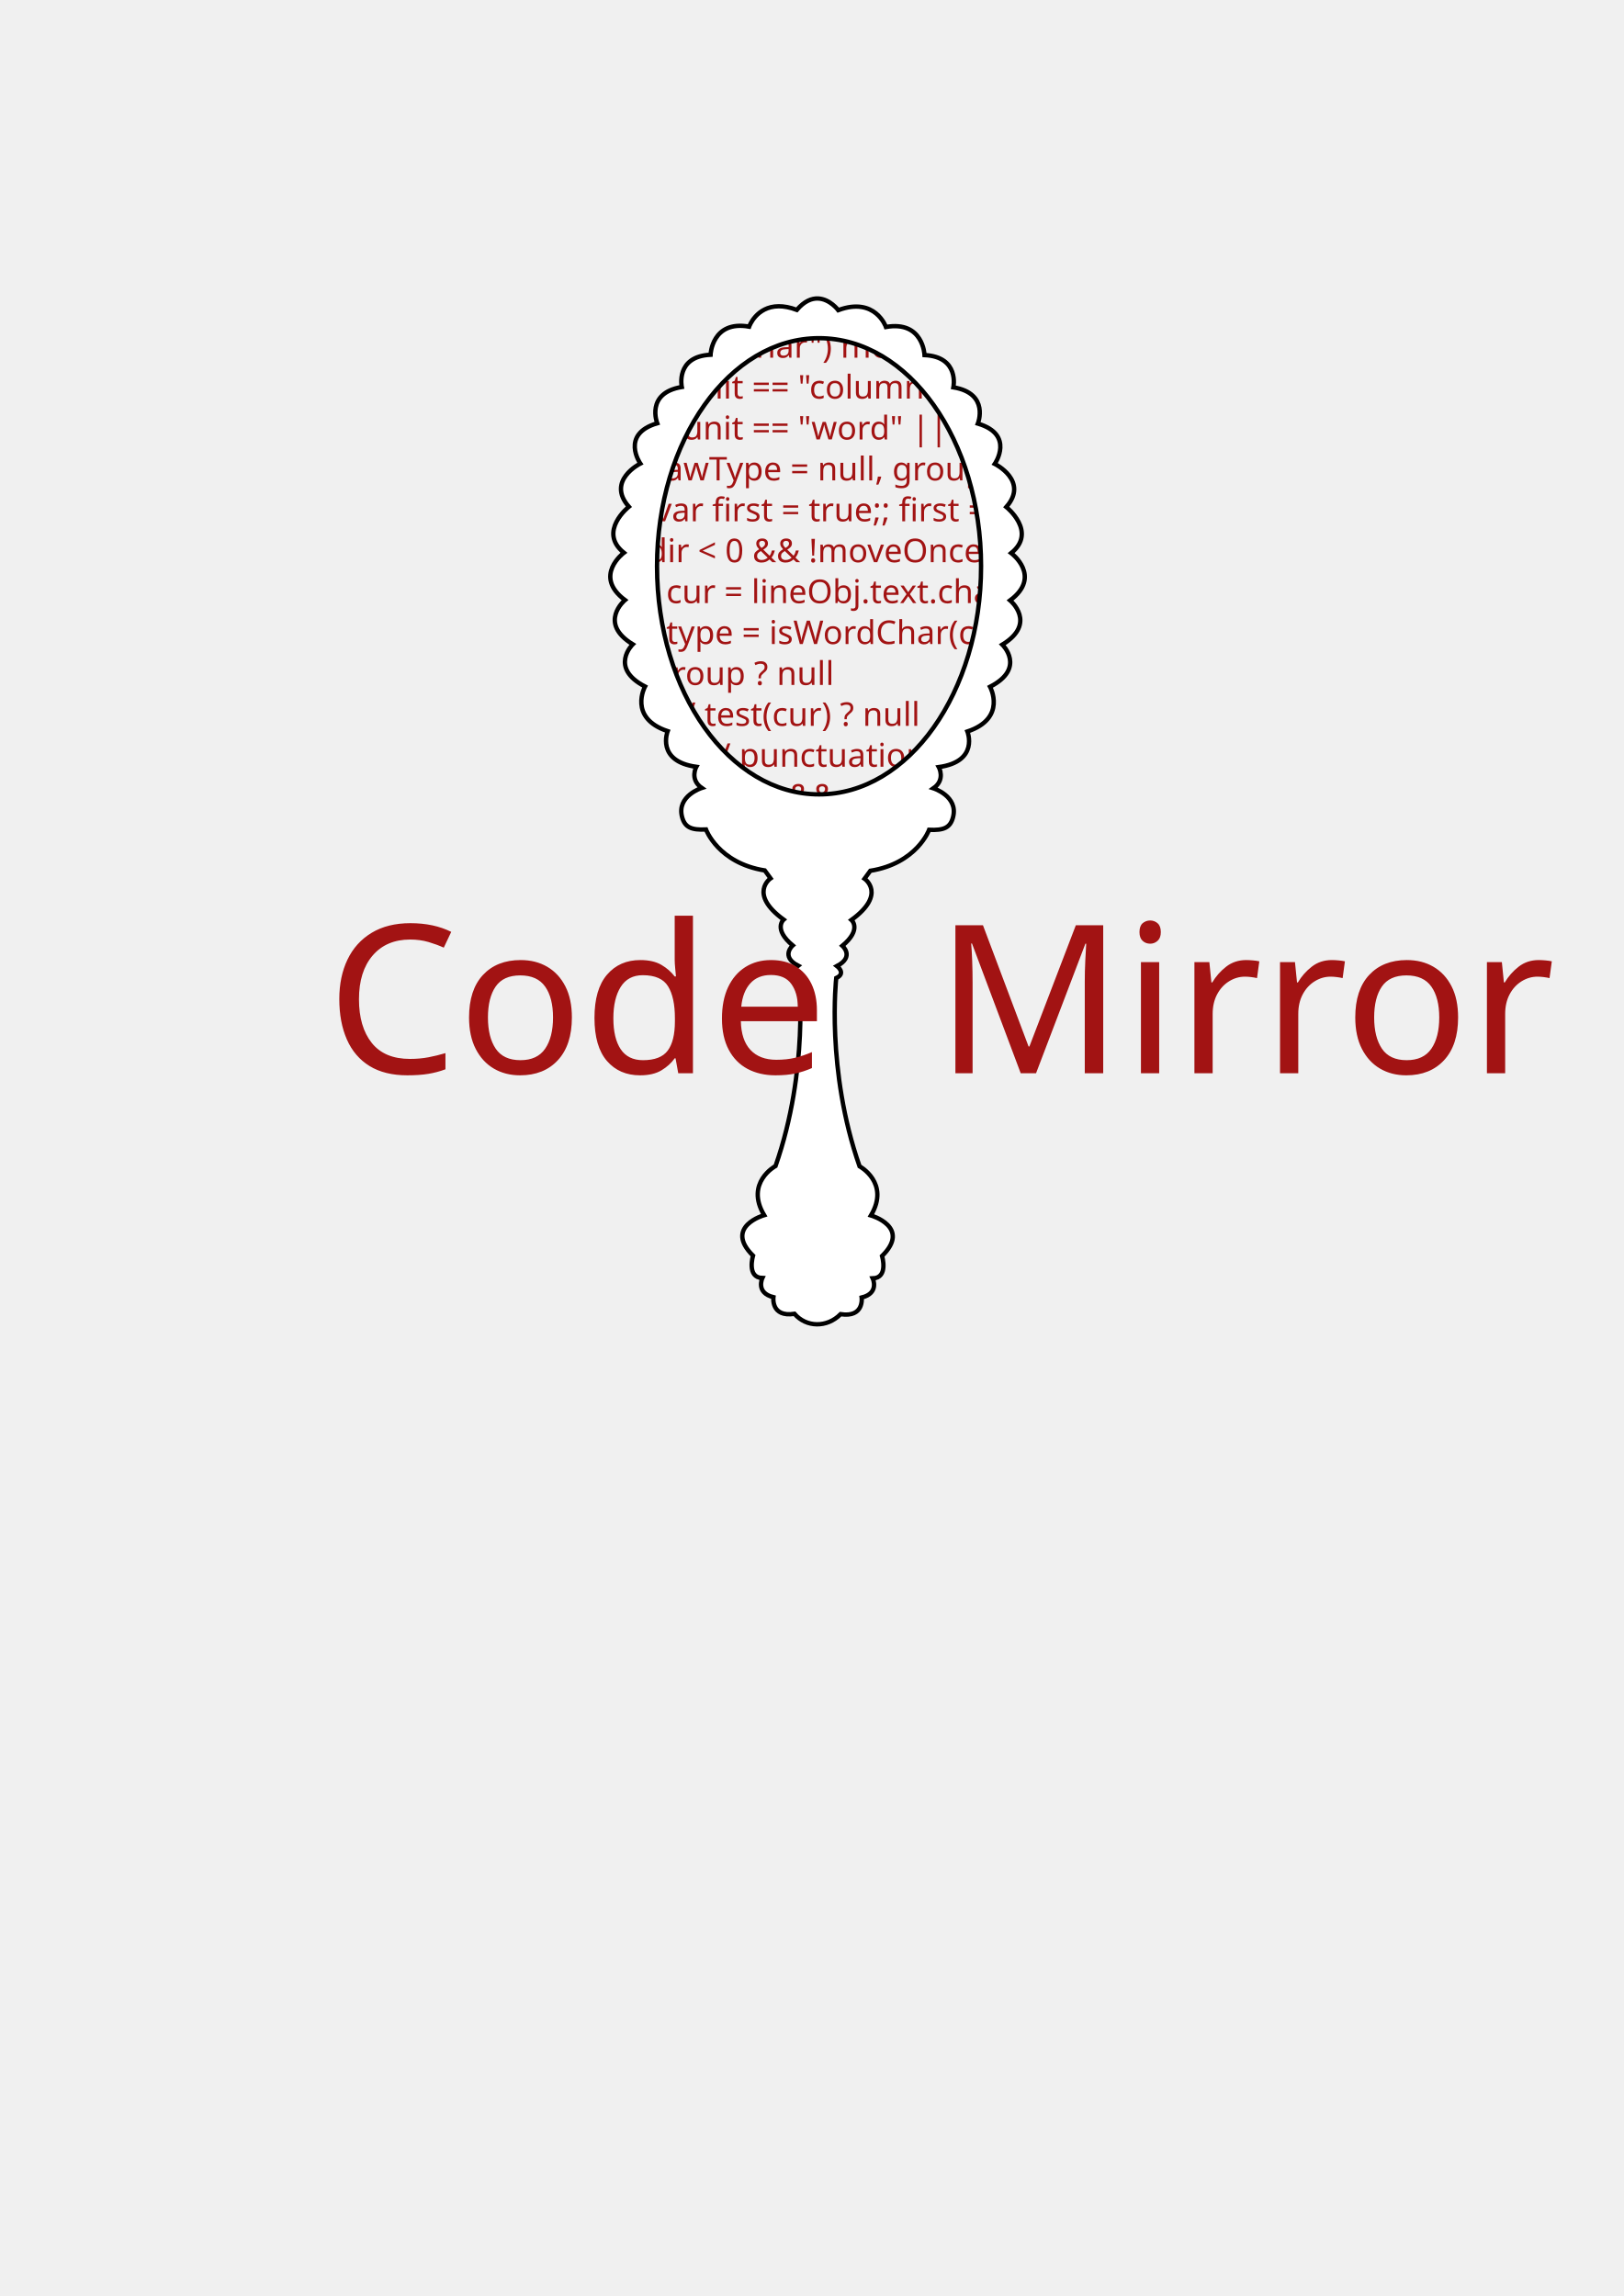
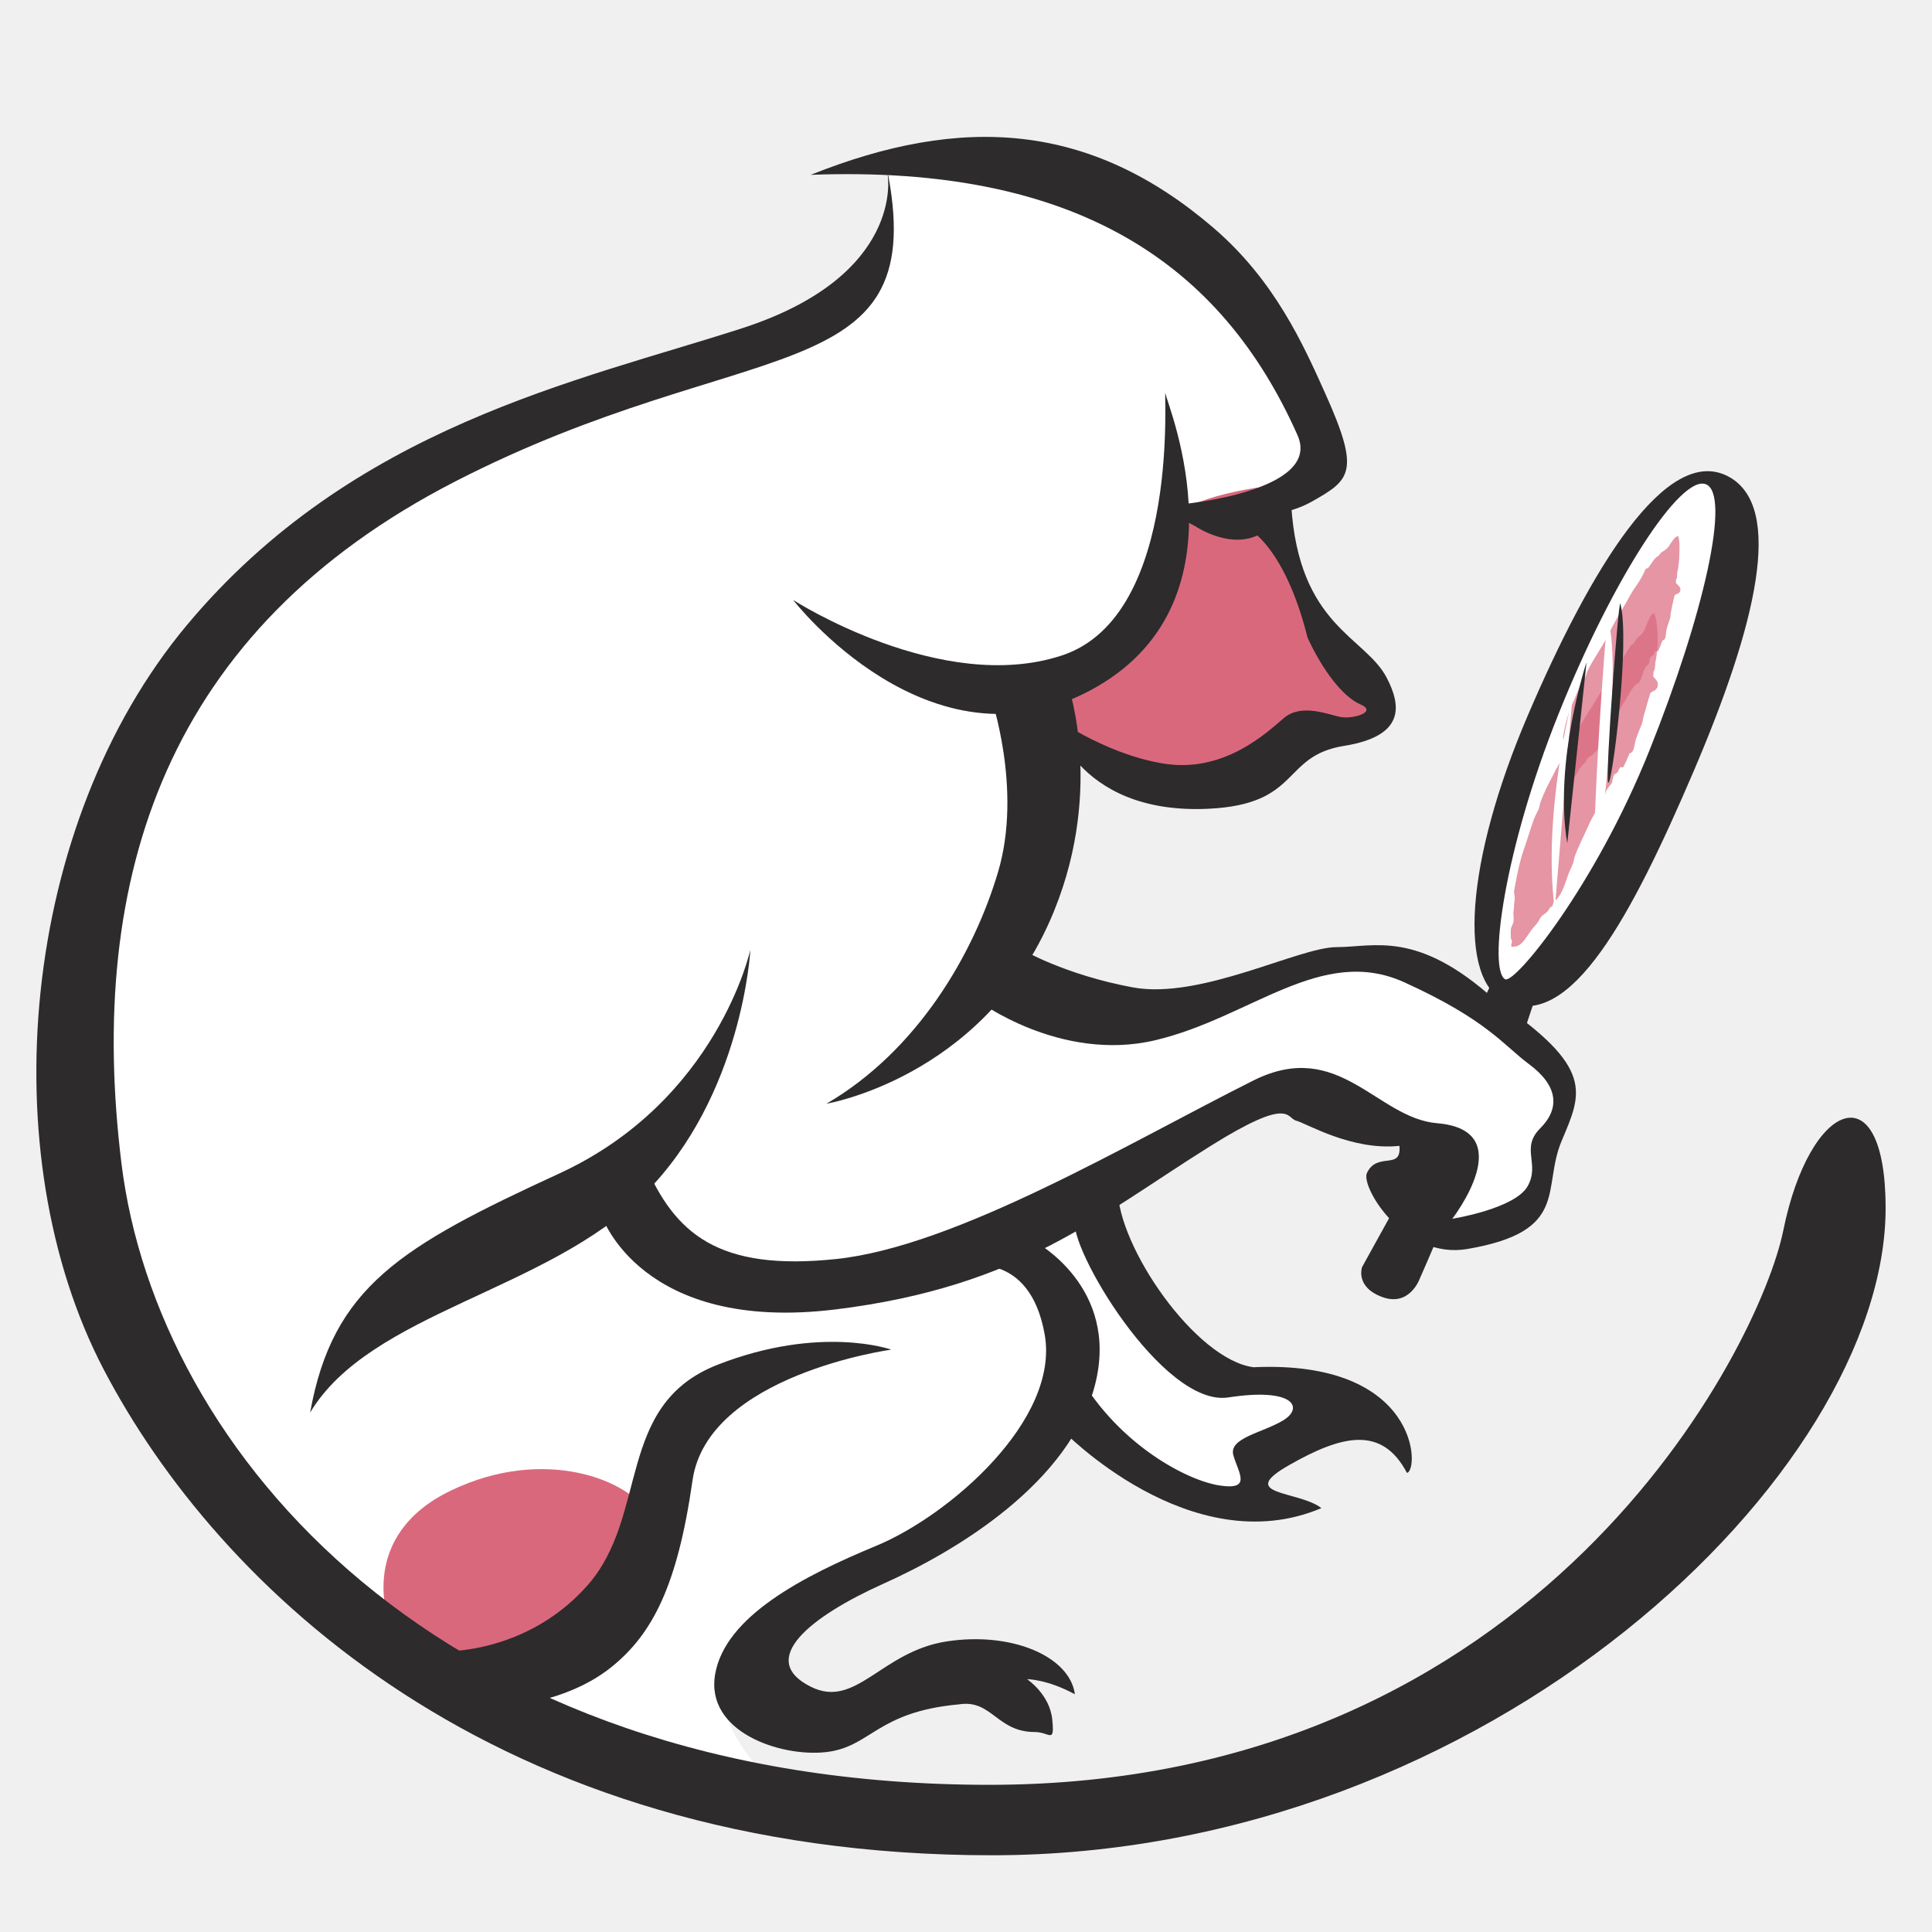
- <svg xmlns="http://www.w3.org/2000/svg" width="744.094" height="1052.362" id="svg2" version="1.1">
-   <defs id="defs4">
-     <clipPath clipPathUnits="userSpaceOnUse" id="clipPath4138">
-       <path transform="matrix(1.05,0,0,1,-290.7616,27.92713)" d="m 705.086,231.613 a 70.711,104.551 0 1 1 -141.421,0 70.711,104.551 0 1 1 141.421,0 z" id="path4140" style="fill:#ffffff;fill-opacity:1;stroke:none" />
+ <svg xmlns="http://www.w3.org/2000/svg" id="svg2" version="1.1" width="640" height="640" xml:space="preserve">
+   <defs id="defs6">
+     <clipPath clipPathUnits="userSpaceOnUse" id="clipPath16">
+       <path d="M 0,512 512,512 512,0 0,0 0,512 z" id="path18" />
+     </clipPath>
+     <clipPath clipPathUnits="userSpaceOnUse" id="clipPath40">
+       <path d="m 435.607,369.899 31.242,0 0,-64.782 -31.242,0 0,64.782 z" id="path42" />
+     </clipPath>
+     <clipPath clipPathUnits="userSpaceOnUse" id="clipPath56">
+       <path d="m 421.796,349.477 39.074,0 0,-88.423 -39.074,0 0,88.423 z" id="path58" />
    </clipPath>
  </defs>
-   <g id="layer1">
-     <text xml:space="preserve" style="font-size:15px;font-style:normal;font-variant:normal;font-weight:normal;font-stretch:normal;line-height:125%;letter-spacing:0px;word-spacing:0px;fill:#a21313;fill-opacity:1;stroke:none;font-family:Ubuntu Mono;-inkscape-font-specification:Ubuntu Mono" x="247.487" y="163.428" id="text4006" clip-path="url(#clipPath4138)" transform="translate(0.5050729,0.505076)">
-       <tspan id="tspan4008" x="247.487" y="163.428">    if (unit == "char") moveOnce();</tspan>
-       <tspan x="247.487" y="182.178" id="tspan4010">    else if (unit == "column") moveOnce(true);</tspan>
-       <tspan x="247.487" y="200.928" id="tspan4012">    else if (unit == "word" || unit == "group") {</tspan>
-       <tspan x="247.487" y="219.678" id="tspan4014">      var sawType = null, group = unit == "group";</tspan>
-       <tspan x="247.487" y="238.428" id="tspan4016">      for (var first = true;; first = false) {</tspan>
-       <tspan x="247.487" y="257.178" id="tspan4018">        if (dir &lt; 0 &amp;&amp; !moveOnce(!first)) break;</tspan>
-       <tspan x="247.487" y="275.928" id="tspan4020">        var cur = lineObj.text.charAt(ch) || "\n";</tspan>
-       <tspan x="247.487" y="294.678" id="tspan4022">        var type = isWordChar(cur) ? "w"</tspan>
-       <tspan x="247.487" y="313.428" id="tspan4024">          : !group ? null</tspan>
-       <tspan x="247.487" y="332.178" id="tspan4026">          : /\s/.test(cur) ? null</tspan>
-       <tspan x="247.487" y="350.928" id="tspan4028">          : "p"; // punctuation</tspan>
-       <tspan x="247.487" y="369.678" id="tspan4046">        if (sawType &amp;&amp; sawType</tspan>
-     </text>
-     <path style="fill:#ffffff;fill-opacity:1;stroke:#000000;stroke-opacity:1;stroke-width:2;stroke-miterlimit:4;stroke-dasharray:none" d="M 374.844 136.812 C 371.969 136.71 368.643 137.979 365.156 142.031 C 361.971 140.846 359.223 140.356 356.844 140.375 C 346.532 140.456 343.312 149.719 343.312 149.719 C 326.223 146.679 325.625 162.594 325.625 162.594 C 309.432 163.371 312.438 177.375 312.438 177.375 C 295.679 180.157 301.188 194 301.188 194 C 284.108 199.046 293.438 212.469 293.438 212.469 C 293.438 212.469 277.682 220.313 288.188 232.25 C 288.188 232.25 273.818 243.633 285.906 253.344 C 285.906 253.344 271.579 263.975 286.406 275.031 C 286.406 275.031 273.841 285.48 289.969 295.312 C 289.969 295.312 278.924 306.071 295.594 314.656 C 295.594 314.656 287.708 329.019 305.969 335.125 C 305.969 335.125 300.475 348.889 319.094 351.469 C 319.094 351.469 315.902 357.196 321.594 361.156 C 321.594 361.156 310.044 364.787 312.562 374.406 C 313.834 379.262 316.827 380.492 323.531 380.188 C 323.531 380.188 329.096 395.548 350.469 398.969 L 353.125 402.594 C 353.125 402.594 342.806 409.641 359.125 421.5 C 359.125 421.5 354.161 425.743 363.281 433.344 C 363.281 433.344 357.541 438.336 365.75 442.625 C 365.75 442.625 361.358 445.962 366.094 448.125 C 366.094 448.125 370.883 490.183 355.406 534.438 C 355.406 534.438 341.287 542.048 350.188 556.969 C 350.188 556.969 331.597 562.241 345.094 575.531 C 345.094 575.531 342.055 585.562 349.375 585.781 C 349.375 585.781 346.16 592.546 354.438 594.562 C 354.438 594.562 353.179 603.881 364.094 602.188 C 369.448 608.41 378.927 608.705 385.219 602.344 C 396.134 604.037 394.875 594.719 394.875 594.719 C 403.152 592.702 399.938 585.938 399.938 585.938 C 407.258 585.718 404.219 575.688 404.219 575.688 C 417.716 562.397 399.125 557.094 399.125 557.094 C 408.025 542.173 393.906 534.562 393.906 534.562 C 378.43 490.308 383.219 448.281 383.219 448.281 C 387.954 446.118 383.562 442.781 383.562 442.781 C 391.771 438.492 386.031 433.5 386.031 433.5 C 395.151 425.899 390.188 421.656 390.188 421.656 C 406.507 409.797 396.188 402.75 396.188 402.75 L 398.844 399.125 C 420.216 395.704 425.781 380.344 425.781 380.344 C 432.486 380.648 435.479 379.418 436.75 374.562 C 439.268 364.943 427.75 361.312 427.75 361.312 C 433.442 357.352 430.219 351.594 430.219 351.594 C 448.838 349.014 443.344 335.281 443.344 335.281 C 461.604 329.175 453.719 314.781 453.719 314.781 C 470.389 306.196 459.344 295.469 459.344 295.469 C 475.471 285.637 462.906 275.188 462.906 275.188 C 477.734 264.131 463.406 253.5 463.406 253.5 C 475.495 243.789 461.156 232.375 461.156 232.375 C 471.662 220.438 455.875 212.625 455.875 212.625 C 455.875 212.625 465.204 199.202 448.125 194.156 C 448.125 194.156 453.665 180.313 436.906 177.531 C 436.906 177.531 439.881 163.527 423.688 162.75 C 423.688 162.75 423.089 146.836 406 149.875 C 406 149.875 401.147 135.835 384.156 142.156 C 384.156 142.156 380.333 137.008 374.844 136.812 z M 375.344 155 C 416.349 155 449.594 201.789 449.594 259.531 C 449.594 317.273 416.349 364.094 375.344 364.094 C 334.339 364.094 301.094 317.273 301.094 259.531 C 301.094 201.789 334.339 155 375.344 155 z " id="rect3058" />
-     <text id="text4207" y="491.914" x="149.695" style="font-size:95px;font-style:normal;font-variant:normal;font-weight:normal;font-stretch:normal;line-height:125%;letter-spacing:0px;word-spacing:0px;fill:#a21313;fill-opacity:1;stroke:none;font-family:Source Sans;-inkscape-font-specification:Source Sans" xml:space="preserve">
-       <tspan y="491.914" x="149.695" id="tspan4209">Code  Mirror</tspan>
-     </text>
+   <g id="g10" transform="matrix(1.25,0,0,-1.25,0,640)">
+     <path id="path22" style="fill:#ffffff;fill-opacity:1;fill-rule:nonzero;stroke:none" d="m 233.98,469.374 c 0,0 7.014,-14.948 -2.949,-31.424 -4.979,-8.234 -130.508,-34.949 -179.508,-102.949 -30,-47 -76,-183 71,-273 66,-34 94,-33 94,-33 0,0 -44,31 -16,52 28,21 69,31 80,60 13,-10 34,-31 54,-29 -2,13 -7,18 9,20 16,2 24,2 24,2 0,0 -15,12 -32,13 -17,1 -49,34 -48,48 21,12 48,32 64,26 16,-6 32,-16 35,-25 0,-6 -3,-16 10,-8 13,8 10,13 15,24 5,11 6,13 -5,22 -11,9 -37,30 -58,24 -21,-6 -65,-23 -87,-2 9,20 23,52 16,74 13,10 28,21 30,39 15,2 47,11 41,27 -6,16 -48.593,87.169 -113.593,73.169" />
+     <path id="path26" style="fill:#ffffff;fill-opacity:1;fill-rule:nonzero;stroke:none" d="m 441.522,306.002 c 11,29 29,78 12,80 -17,2 -36,-44 -41,-56 -5,-12 -25,-72 -14,-80 11,-8 43,56 43,56" />
+     <path id="path30" style="fill:#da687d;fill-opacity:1;fill-rule:nonzero;stroke:none" d="m 348.522,384.002 c 3.13,4.919 5.821,0.645 -7.679,-0.355 -13.5,-1 -29.622,-5.185 -32.389,-11.048 -5.192,-11.002 -6.932,-38.097 -26.432,-44.097 -1,-7 0,-23 27.5,-26 27.5,-3 28.5,15 44.5,14.5 16,-0.5 14.5,5.5 9,10 -5.5,4.5 -24.5,35 -24.5,45 0,10 6.5,6.5 10,12" />
+     <path id="path34" style="fill:#da687d;fill-opacity:1;fill-rule:nonzero;stroke:none" d="m 103.022,82.502 c 0,0 -8.5,22.5 16.5,34.5 25,12 47.5,2.5 52,-6 4.5,-8.5 -7.5,-42.5 -50.5,-43 -10.5,8.5 -18,14.5 -18,14.5" />
+     <g id="g38" transform="translate(-21.47687,0)" />
+     <g id="g44" transform="translate(-21.47687,0)">
+       <g style="opacity:0.7" id="g46" clip-path="url(#clipPath40)">
+         <g id="g48" transform="translate(466.2583,369.8384)">
+           <path id="path50" style="fill:#da687d;fill-opacity:1;fill-rule:evenodd;stroke:none" d="M 0,0 C 0.423,-1.569 0.298,-3.199 0.255,-4.838 0.213,-6.452 0.062,-8.15 -0.349,-9.801 c 0.106,-0.377 -0.082,-0.814 -0.018,-1.201 -0.41,-0.515 -0.194,-0.903 -0.284,-1.354 0.661,-0.674 1.522,-1.313 1.152,-2.162 -0.259,-0.596 -0.874,-0.706 -1.464,-0.995 -0.389,-1.403 -0.709,-3.099 -1.028,-4.649 -0.097,-0.476 -0.044,-1.051 -0.187,-1.485 -0.334,-1.01 -0.691,-1.978 -0.971,-3.09 -0.237,-0.945 0.034,-2.689 -1.063,-2.811 -0.423,-1.049 -0.663,-1.841 -1.165,-2.83 -0.286,-0.163 -0.452,0.106 -0.692,0.009 -0.305,-0.348 -0.294,-0.823 -0.577,-1.114 -0.222,-0.229 -0.503,-0.163 -0.665,-0.385 -0.363,-0.5 -0.266,-1.24 -0.523,-1.902 -0.468,-0.4 -0.862,-0.905 -1.147,-1.478 -0.588,-1.179 -0.698,-2.681 -1.591,-3.593 -0.28,-0.286 -0.761,-0.365 -1.011,-0.647 -0.238,-0.269 -0.455,-0.665 -0.689,-0.98 -0.338,-0.452 -0.669,-1.045 -0.972,-1.583 -1.004,-1.787 -2.383,-3.71 -3.301,-5.664 -0.173,-0.369 -0.199,-0.805 -0.364,-1.165 -0.381,-0.827 -0.943,-1.579 -1.257,-2.333 -0.516,-1.239 -1.31,-3.339 -2.538,-4.42 -0.149,-0.131 -0.473,-0.254 -0.606,-0.414 -0.179,-0.215 -0.136,-0.568 -0.32,-0.808 -0.086,-0.113 -0.4,-0.164 -0.537,-0.302 -0.208,-0.211 -0.306,-0.481 -0.479,-0.639 -0.426,-0.388 -1.015,-0.555 -1.381,-0.959 -0.277,-0.306 -0.397,-0.743 -0.692,-1.127 -0.318,-0.413 -0.761,-0.784 -1.09,-1.202 -0.994,-1.264 -1.38,-2.8 -2.702,-3.396 -0.393,-0.178 -0.88,-0.12 -1.291,-0.241 -0.374,0.344 -0.078,0.818 -0.163,1.164 -0.055,0.222 -0.285,0.382 -0.346,0.583 -0.143,0.474 -0.347,1.336 -0.34,1.878 0.007,0.538 0.305,0.971 0.375,1.612 0.061,0.549 -0.137,1.246 -0.177,1.856 -0.021,0.306 0.064,0.624 0.059,0.956 -0.008,0.533 -0.066,0.801 0.008,1.442 0.086,0.743 -0.074,1.462 -0.171,2.152 0.342,1.705 0.531,3.008 1.09,4.919 0.258,0.881 0.721,2.367 1.18,3.346 0.886,1.895 1.64,3.964 2.6,5.945 0.319,0.656 0.825,1.196 1.139,1.852 0.182,0.381 0.211,0.828 0.395,1.215 1.617,3.398 3.877,6.233 5.565,9.731 1.399,2.859 2.88,5.418 4.745,8.545 0.842,1.415 1.568,2.917 2.434,4.086 0.66,0.891 1.632,2.413 2.334,3.916 0.278,0.596 0.269,1.073 1.005,1.102 0.758,0.948 1.326,2.018 2.119,2.824 0.2,0.202 0.51,0.303 0.733,0.498 0.26,0.228 0.383,0.57 0.638,0.778 0.541,0.441 1.432,0.832 2.035,1.659 0.16,0.22 0.229,0.451 0.406,0.682 0.414,0.539 1.191,1.866 1.81,2.013 C -0.241,0.085 -0.126,0.061 0,0" />
+         </g>
+       </g>
+     </g>
+     <g id="g54" transform="translate(-21.47687,0)" />
+     <g id="g60" transform="translate(-21.47687,0)">
+       <g style="opacity:0.7" id="g62" clip-path="url(#clipPath56)">
+         <g id="g64" transform="translate(459.8965,349.4487)">
+           <path id="path66" style="fill:#da687d;fill-opacity:1;fill-rule:evenodd;stroke:none" d="m 0,0 c 0.688,-1.936 0.765,-4.106 0.935,-6.266 -0.019,-2.14 -0.168,-4.579 -0.715,-6.943 0.098,-0.492 -0.155,-1.108 -0.109,-1.623 -0.519,-0.752 -0.295,-1.25 -0.438,-1.876 0.718,-0.835 1.666,-1.609 1.155,-2.836 -0.37,-0.846 -1.118,-1.037 -1.845,-1.479 -0.64,-1.905 -1.226,-4.263 -1.846,-6.305 -0.187,-0.635 -0.212,-1.395 -0.447,-1.977 -0.547,-1.362 -1.111,-2.656 -1.597,-4.101 -0.416,-1.238 -0.356,-3.498 -1.652,-3.689 -0.61,-1.355 -0.978,-2.373 -1.674,-3.651 -0.35,-0.217 -0.512,0.119 -0.801,-0.013 -0.392,-0.456 -0.442,-1.063 -0.795,-1.445 -0.269,-0.298 -0.585,-0.226 -0.785,-0.514 -0.449,-0.651 -0.386,-1.58 -0.723,-2.425 -0.282,-0.266 -0.546,-0.564 -0.784,-0.888 -0.119,-0.162 -0.233,-0.33 -0.337,-0.505 l -0.153,-0.266 -0.072,-0.136 -0.034,-0.069 -0.003,-0.004 0,-10e-4 c 0.099,0.238 0.028,0.066 0.05,0.119 l -10e-4,-0.002 -0.001,-10e-4 -0.004,-0.01 -0.008,-0.019 -0.016,-0.037 c -0.697,-1.635 -0.851,-3.63 -1.895,-4.955 -0.335,-0.421 -0.872,-0.577 -1.142,-0.971 -0.259,-0.375 -0.491,-0.912 -0.746,-1.347 -0.366,-0.625 -0.722,-1.432 -1.046,-2.164 -1.085,-2.456 -2.571,-5.274 -3.572,-8.03 -0.188,-0.523 -0.205,-1.106 -0.385,-1.617 -0.422,-1.173 -1.022,-2.273 -1.394,-3.342 -0.626,-1.753 -1.474,-4.727 -3.01,-6.377 -0.182,-0.2 -0.567,-0.415 -0.732,-0.65 -0.22,-0.315 -0.191,-0.786 -0.42,-1.137 -0.106,-0.164 -0.475,-0.275 -0.642,-0.48 -0.254,-0.313 -0.383,-0.69 -0.594,-0.926 -0.503,-0.581 -1.23,-0.865 -1.714,-1.438 -0.365,-0.435 -0.562,-1.029 -0.958,-1.568 -0.426,-0.578 -0.991,-1.104 -1.428,-1.683 -0.65,-0.928 -1.251,-1.786 -1.828,-2.608 -0.592,-0.813 -1.215,-1.514 -2.047,-1.884 -0.495,-0.219 -1.042,-0.12 -1.539,-0.256 -0.353,0.473 0.086,1.071 0.061,1.524 -0.018,0.288 -0.25,0.504 -0.28,0.766 -0.07,0.615 -0.141,1.712 -0.035,2.387 0.099,0.676 0.548,1.191 0.712,2.005 0.125,0.708 -0.034,1.591 -0.025,2.359 0.004,0.387 0.13,0.791 0.153,1.206 0.038,0.668 -0.008,0.999 0.13,1.795 0.163,0.922 -0.034,1.854 -0.121,2.709 0.426,2.191 0.686,3.806 1.265,6.362 0.273,1.176 0.786,3.104 1.265,4.488 0.472,1.315 0.904,2.681 1.347,4.063 0.445,1.4 0.906,2.841 1.424,4.249 0.347,0.939 0.896,1.734 1.274,2.728 0.213,0.565 0.249,1.192 0.465,1.767 0.475,1.25 0.99,2.514 1.541,3.656 0.553,1.123 1.13,2.228 1.711,3.336 l 0.938,1.807 c 0.326,0.58 0.653,1.161 0.981,1.745 0.649,1.172 1.283,2.367 1.886,3.609 1.027,1.966 2.073,3.828 3.188,5.725 1.116,1.844 2.324,3.757 3.629,5.817 1.158,1.853 2.248,3.825 3.357,5.355 0.827,1.167 2.173,3.163 3.042,5.126 0.342,0.78 0.349,1.38 1.197,1.482 0.907,1.274 1.649,2.697 2.452,3.773 0.214,0.276 0.563,0.445 0.808,0.722 0.286,0.323 0.408,0.762 0.693,1.065 0.582,0.653 1.672,1.277 2.21,2.569 0.151,0.332 0.198,0.653 0.368,1.006 0.397,0.822 1.098,2.779 1.78,3.145 C -0.284,0.044 -0.151,0.044 0,0" />
+         </g>
+       </g>
+     </g>
+     <path id="path70" style="fill:#ffffff;fill-opacity:1;fill-rule:nonzero;stroke:none" d="m 416.689,327.002 c 0,0 -8,-30.667 -4.667,-56 0.667,8 4.667,56 4.667,56" />
+     <path id="path74" style="fill:#ffffff;fill-opacity:1;fill-rule:nonzero;stroke:none" d="m 426.189,347.726 c -0.61,2.147 -4.597,-59.478 -3.432,-61.636 1.166,-2.159 7.147,48.575 3.432,61.636" />
+     <path id="path78" style="fill:#2d2b2c;fill-opacity:1;fill-rule:nonzero;stroke:none" d="m 235.249,465.604 c 0,0 4.667,-26.62 -38.667,-40.62 -43.333,-14 -103.061,-25.982 -147.06,-78.649 -44,-52.666 -52,-139.999 -22,-197.333 30,-57.333 103.333,-128.667 235.333,-128.667 132,0 236.853,101.506 236.853,171.506 0,36.667 -20.147,28.492 -27.114,-5.908 C 466.305,154.883 408.189,39.002 262.189,39.002 c -146,0 -220.667,88.667 -230,164.667 -9.334,76 11.899,141.469 88.566,180.802 76.667,39.334 125.32,23.664 114.653,80.997" />
+     <path id="path82" style="fill:#2d2b2c;fill-opacity:1;fill-rule:nonzero;stroke:none" d="m 198.857,260.335 c 0,0 -8.667,-40.001 -50.667,-59.333 -42,-19.334 -60,-30 -66,-63.334 16,26.666 62.667,32 88.667,58 26,26 28,64.667 28,64.667" />
+     <path id="path86" style="fill:#2d2b2c;fill-opacity:1;fill-rule:nonzero;stroke:none" d="m 210.19,353.002 c 0,0 36,-46.667 78.667,-24 42.666,22.667 20.667,75.333 20,78.667 -0.667,3.333 4.666,-58.667 -27.334,-69.334 -32,-10.666 -71.333,14.667 -71.333,14.667" />
+     <path id="path90" style="fill:#2d2b2c;fill-opacity:1;fill-rule:nonzero;stroke:none" d="m 116.189,74.336 c 0,0 22.666,-1.334 39.333,17.332 16.667,18.668 7.334,48 34.667,58.668 27.333,10.666 46,4 46,4 0,0 -48.667,-6.668 -52.667,-34.668 -4,-28 -10.666,-40.666 -21.333,-49.332 -10.667,-8.668 -24.667,-10 -24.667,-10 l -21.333,14 z" />
+     <path id="path94" style="fill:#2d2b2c;fill-opacity:1;fill-rule:nonzero;stroke:none" d="m 219.022,219.502 c 0,0 40.523,6.783 59,48 15.167,33.833 5,63 5,63 l -20.5,-3 c 0,0 8.5,-24.5 2,-46.5 -6.5,-22 -21.5,-47.5 -45.5,-61.5" />
+     <path id="path98" style="fill:#2d2b2c;fill-opacity:1;fill-rule:nonzero;stroke:none" d="m 437.133,313.162 c -14.461,-36.13 -35.773,-62.068 -38.265,-60.674 -4.494,2.513 -0.358,34.036 14.104,70.166 14.46,36.13 32.432,63.635 39.104,61.014 6.672,-2.621 -0.483,-34.376 -14.943,-70.506 m 20.999,72.506 c -16.442,8.934 -36.644,-24.449 -53.276,-63.334 -16.633,-38.885 -18.542,-70.229 -5.759,-75.836 17.092,-7.496 33.127,22.285 49.759,61.17 16.632,38.885 24,70 9.276,78" />
+     <path id="path102" style="fill:#2d2b2c;fill-opacity:1;fill-rule:nonzero;stroke:none" d="m 159.522,189.668 c 0,0 10.331,-31.037 62,-24.666 48.667,6 69.59,24.744 99.333,43.334 21.334,13.332 20,7.332 22.667,6.666 2.667,-0.666 14.667,-8 27.333,-6.666 0.667,-6.668 -5.999,-1.334 -8.666,-7.334 -1.333,-4 10.12,-22.824 26.666,-20 27.334,4.666 19.667,16 25.001,28.666 5.333,12.666 9,19.334 -17.667,37.334 -20.667,18.666 -32,13.999 -42,13.999 -10,0 -36,-13.999 -54,-10.666 -18,3.333 -29.334,10 -29.334,10 l -11.999,-13.333 c 0,0 21.999,-16.666 47.333,-10.666 25.333,6 44.001,25.332 66.001,15.332 22,-10 26.282,-16.701 32.999,-21.666 7.667,-5.668 8.333,-11.666 3,-17 -5.334,-5.334 0.001,-9.334 -3.332,-15.334 -3.334,-6 -20,-8.666 -20,-8.666 0,0 18.273,23.477 -4,25.332 -16,1.334 -26,22.668 -48.667,11.334 -32.55,-16.277 -78.668,-44 -110.668,-47.332 -31.193,-3.248 -42.667,6.666 -50.667,25.332 -9.333,-8 -11.333,-14 -11.333,-14" />
+     <path id="path106" style="fill:#2d2b2c;fill-opacity:1;fill-rule:nonzero;stroke:none" d="m 274.189,183.002 c 0,0 22.667,-12 16,-38 -6.667,-26 -36.667,-44 -56,-52.668 -19.333,-8.666 -33.743,-20.127 -19.333,-27.332 12,-6 18.667,9.334 36,12 17.333,2.666 32.667,-4 34,-14 -7.334,4 -12.667,4 -12.667,4 0,0 6,-4 6.667,-10.668 0.666,-6.666 -0.667,-3.332 -4.667,-3.332 -10,0 -11.333,8.666 -20,7.332 -22,-2 -23.333,-11.334 -35.333,-12.666 -12,-1.334 -32,5.334 -29.334,20.666 2.667,15.334 23.334,26 42.667,34 19.333,8 48.667,33.334 44.667,56 -4,22.668 -21.334,18 -21.334,18 l 18.667,6.668 z" />
+     <path id="path110" style="fill:#2d2b2c;fill-opacity:1;fill-rule:nonzero;stroke:none" d="m 331.022,371.752 c 0,0 9.5,-4.75 15.5,-28.75 4,-8.667 9.333,-15.667 14,-17.667 4.667,-2 -2,-4 -5.333,-3.333 -3.334,0.667 -10.334,3.667 -15,-0.333 -4.667,-4 -16,-14.667 -32,-12 -16,2.666 -29.667,12.833 -29.667,12.833 0,0 6,-26.5 41.667,-24.833 24.721,1.155 19.333,14 36,16.666 16.666,2.667 14.893,11.089 11.333,18 -5.667,11 -23.333,13.667 -25.333,45.834 -2,3.333 -14.5,-0.417 -11.167,-6.417" />
+     <path id="path114" style="fill:#2d2b2c;fill-opacity:1;fill-rule:nonzero;stroke:none" d="m 388.014,204.471 c 1.506,-1.477 -11.825,-31.469 -11.825,-31.469 0,0 -2.667,-7.334 -9.814,-4.75 -7.311,2.645 -5.413,7.948 -5.413,7.948 l 17.026,30.837 c 0,0 9.353,-1.906 10.026,-2.566" />
+     <path id="path118" style="fill:#2d2b2c;fill-opacity:1;fill-rule:nonzero;stroke:none" d="m 406.746,247.168 c -0.667,-2 -3.333,-10 -3.333,-10 l -10.891,8.334 2.891,6.332 11.333,-4.666 z" />
+     <path id="path122" style="fill:#2d2b2c;fill-opacity:1;fill-rule:nonzero;stroke:none" d="m 284.856,189.002 c -2,-7.334 23.333,-50.002 40.667,-47.334 17.333,2.666 19.999,-2.668 14.666,-6 -5.333,-3.334 -14.666,-4.668 -13.333,-9.334 1.333,-4.666 5,-9.334 -3.667,-8 -8.666,1.334 -26.333,10.668 -37,28.668 -3.333,-10.668 -4.666,-14 -4.666,-14 0,0 34,-35.334 68.666,-20.668 -6,4.668 -22.666,3.334 -8.666,11.334 14,8 24.666,10.666 31.333,-2 3.333,0.666 3.333,30 -40.667,28 -15.333,2 -36,32 -36,47.334 -4,-4 -9.333,-0.666 -11.333,-8" />
+     <path id="path126" style="fill:#2d2b2c;fill-opacity:1;fill-rule:nonzero;stroke:none" d="m 420.446,336.502 c 0,0 -8.75,-26.286 -5.104,-48 0.729,6.857 5.104,48 5.104,48" />
+     <path id="path130" style="fill:#2d2b2c;fill-opacity:1;fill-rule:nonzero;stroke:none" d="m 429.405,352.05 c -0.444,1.66 -4.07,-45.761 -3.203,-47.435 0.868,-1.673 5.909,37.339 3.203,47.435" />
+     <path id="path134" style="fill:#2d2b2c;fill-opacity:1;fill-rule:nonzero;stroke:none" d="m 312.855,378.335 c 0,0 37.667,3.333 31,18.333 -20.105,45.239 -58.333,71.667 -129,69 40,16 74,14 106.667,-14 16.333,-14 23.893,-31.041 29.75,-44.083 9.34,-20.801 6.589,-22.747 -3.75,-28.583 -12.568,-7.095 -34.191,-2.57 -34.667,-0.667" />
+     <path id="path138" style="fill:#2d2b2c;fill-opacity:1;fill-rule:nonzero;stroke:none" d="m 316.708,372.582 c 0,0 10.364,-7.138 18.502,-1.326 3.741,3.849 6.233,5.95 -4.371,5.512 l -12.905,0.529 c -8.941,1.825 -8.765,-0.938 -1.226,-4.715 z" />
  </g>
</svg>
